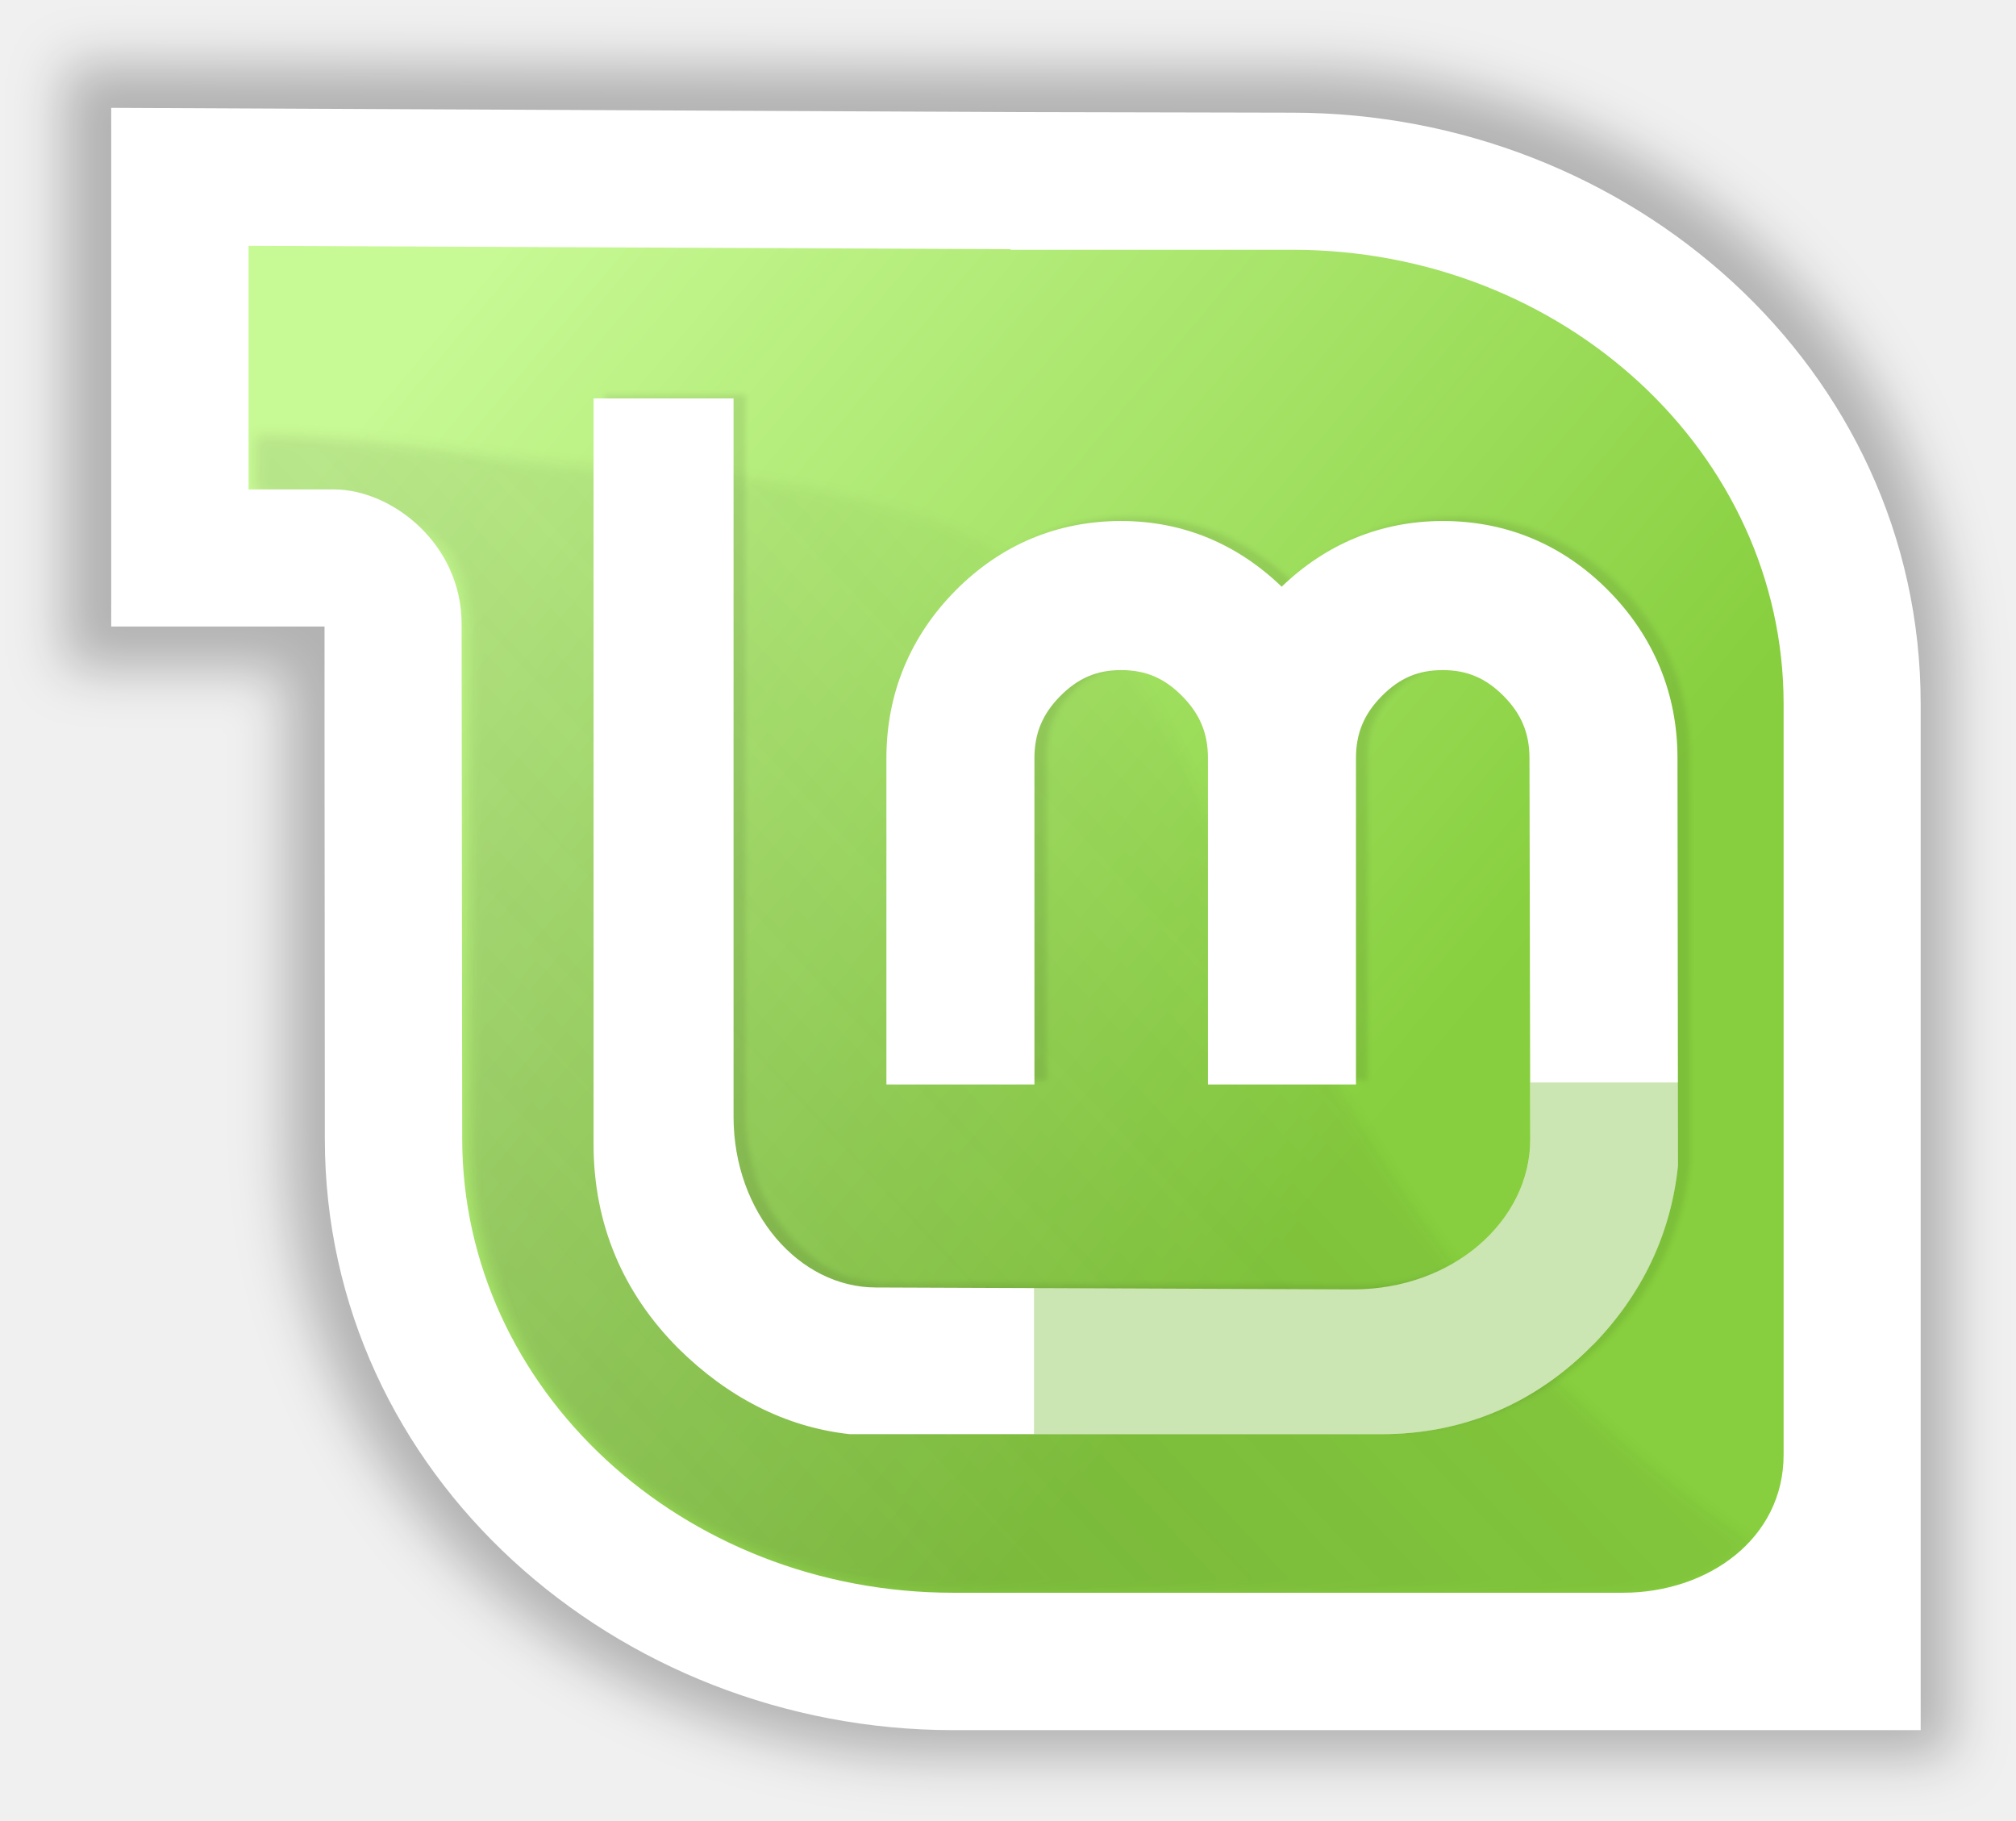
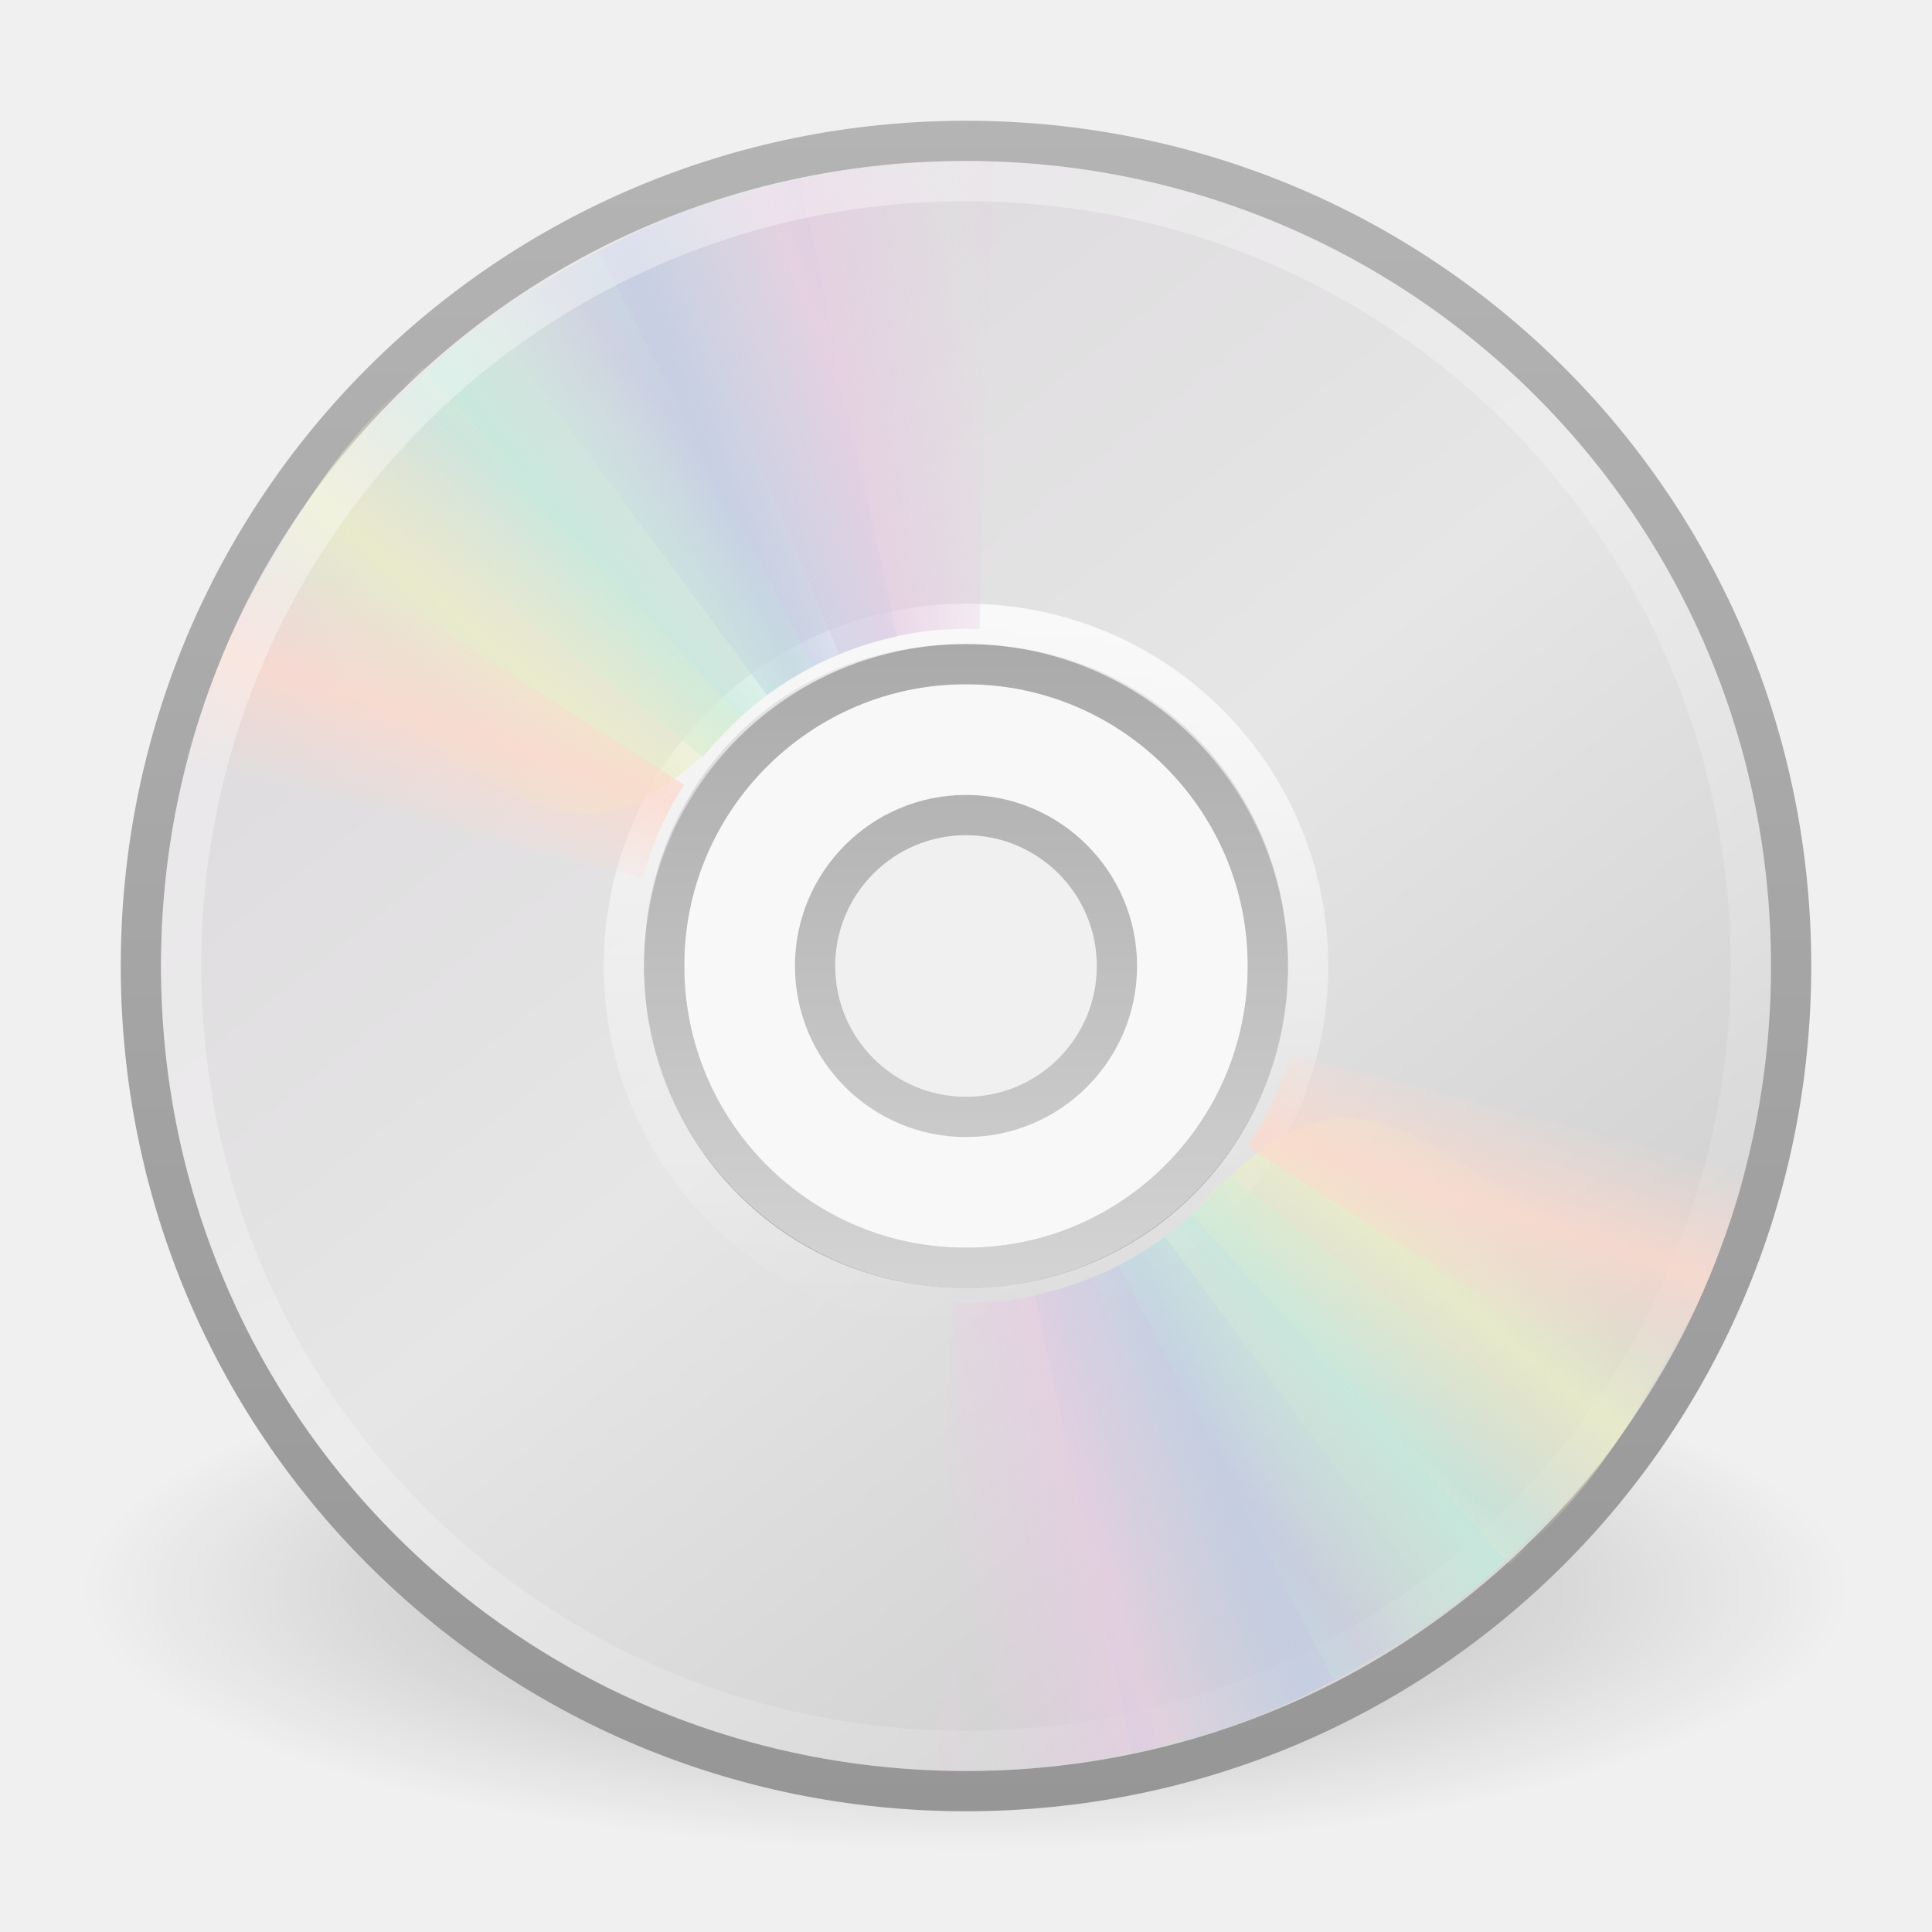
- <svg xmlns="http://www.w3.org/2000/svg" xmlns:xlink="http://www.w3.org/1999/xlink" width="736.606" height="665.232" id="svg2980" version="1.1">
-   <defs id="defs2982">
-     <filter color-interpolation-filters="sRGB" id="filter3546">
-       <feGaussianBlur stdDeviation="0.16" id="feGaussianBlur3548" />
-     </filter>
-     <linearGradient id="linearGradient3431">
-       <stop id="stop3433" offset="0" style="stop-color:#3d3d3d;stop-opacity:1;" />
-       <stop id="stop3435" offset="1" style="stop-color:#000000;stop-opacity:0.114;" />
+ <svg xmlns="http://www.w3.org/2000/svg" xmlns:xlink="http://www.w3.org/1999/xlink" version="1.0" width="48" height="48" id="svg3367">
+   <defs id="defs3369">
+     <linearGradient id="linearGradient23419">
+       <stop id="stop23421" style="stop-color:#000000;stop-opacity:1" offset="0" />
+       <stop id="stop23423" style="stop-color:#000000;stop-opacity:0" offset="1" />
    </linearGradient>
-     <filter color-interpolation-filters="sRGB" id="filter3291">
-       <feGaussianBlur stdDeviation="0.401" id="feGaussianBlur3293" />
-     </filter>
-     <linearGradient id="linearGradient3312">
-       <stop style="stop-color:#c7f994;stop-opacity:1;" offset="0" id="stop3314" />
-       <stop style="stop-color:#87cf3e;stop-opacity:1;" offset="1" id="stop3316" />
+     <linearGradient id="linearGradient3772">
+       <stop id="stop3774" style="stop-color:#b4b4b4;stop-opacity:1" offset="0" />
+       <stop id="stop3776" style="stop-color:#969696;stop-opacity:1" offset="1" />
    </linearGradient>
-     <filter color-interpolation-filters="sRGB" id="filter3573">
-       <feGaussianBlur stdDeviation="1.628" id="feGaussianBlur3575" />
-     </filter>
-     <linearGradient xlink:href="#linearGradient3312" id="linearGradient3048" gradientUnits="userSpaceOnUse" gradientTransform="matrix(2.708549,0,0,2.708549,543.0843,-420.2664)" x1="61.429" y1="362.143" x2="116.429" y2="408.571" />
-     <linearGradient xlink:href="#linearGradient3431" id="linearGradient3050" gradientUnits="userSpaceOnUse" gradientTransform="translate(0,80)" spreadMethod="pad" x1="70.492" y1="416.389" x2="113.642" y2="375.88" />
+     <linearGradient x1="12.274" y1="32.416" x2="35.391" y2="14.203" id="linearGradient3263" gradientUnits="userSpaceOnUse">
+       <stop id="stop3265" style="stop-color:#dedbde;stop-opacity:1" offset="0" />
+       <stop id="stop3267" style="stop-color:#e6e6e6;stop-opacity:1" offset="0.5" />
+       <stop id="stop3269" style="stop-color:#d2d2d2;stop-opacity:1" offset="1" />
+     </linearGradient>
+     <linearGradient id="linearGradient3428">
+       <stop id="stop3430" style="stop-color:#aaaaaa;stop-opacity:1" offset="0" />
+       <stop id="stop3432" style="stop-color:#d4d4d4;stop-opacity:1" offset="1" />
+     </linearGradient>
+     <linearGradient x1="10.609" y1="17.886" x2="9.73" y2="20.613" id="linearGradient3354" xlink:href="#linearGradient3519" gradientUnits="userSpaceOnUse" spreadMethod="reflect" />
+     <linearGradient x1="12.372" y1="16.188" x2="14.609" y2="13.462" id="linearGradient3352" xlink:href="#linearGradient3511" gradientUnits="userSpaceOnUse" spreadMethod="reflect" />
+     <linearGradient x1="14.085" y1="13.046" x2="16.994" y2="10.732" id="linearGradient3350" xlink:href="#linearGradient3503" gradientUnits="userSpaceOnUse" spreadMethod="reflect" />
+     <linearGradient x1="17.495" y1="11.2" x2="21.047" y2="9.796" id="linearGradient3348" xlink:href="#linearGradient3495" gradientUnits="userSpaceOnUse" spreadMethod="reflect" />
+     <linearGradient x1="20.58" y1="10.775" x2="24.274" y2="9.862" id="linearGradient3346" xlink:href="#linearGradient3487" gradientUnits="userSpaceOnUse" spreadMethod="reflect" />
+     <linearGradient id="linearGradient6036">
+       <stop id="stop6038" style="stop-color:#ffffff;stop-opacity:1" offset="0" />
+       <stop id="stop6040" style="stop-color:#ffffff;stop-opacity:0" offset="1" />
+     </linearGradient>
+     <linearGradient id="linearGradient3519">
+       <stop id="stop3521" style="stop-color:#fcd9cd;stop-opacity:1" offset="0" />
+       <stop id="stop3523" style="stop-color:#fcd9cd;stop-opacity:0" offset="1" />
+     </linearGradient>
+     <linearGradient x1="10.609" y1="17.886" x2="9.73" y2="20.613" id="linearGradient3319" xlink:href="#linearGradient3519" gradientUnits="userSpaceOnUse" spreadMethod="reflect" />
+     <linearGradient id="linearGradient3511">
+       <stop id="stop3513" style="stop-color:#ebeec7;stop-opacity:1" offset="0" />
+       <stop id="stop3515" style="stop-color:#ebeec7;stop-opacity:0" offset="1" />
+     </linearGradient>
+     <linearGradient x1="12.372" y1="16.188" x2="14.609" y2="13.462" id="linearGradient3317" xlink:href="#linearGradient3511" gradientUnits="userSpaceOnUse" spreadMethod="reflect" />
+     <linearGradient id="linearGradient3503">
+       <stop id="stop3505" style="stop-color:#c4ebdd;stop-opacity:1" offset="0" />
+       <stop id="stop3507" style="stop-color:#c4ebdd;stop-opacity:0" offset="1" />
+     </linearGradient>
+     <linearGradient x1="14.085" y1="13.046" x2="16.994" y2="10.732" id="linearGradient3315" xlink:href="#linearGradient3503" gradientUnits="userSpaceOnUse" spreadMethod="reflect" />
+     <linearGradient id="linearGradient3495">
+       <stop id="stop3497" style="stop-color:#c1cbe4;stop-opacity:1" offset="0" />
+       <stop id="stop3499" style="stop-color:#c1cbe4;stop-opacity:0" offset="1" />
+     </linearGradient>
+     <linearGradient x1="17.495" y1="11.2" x2="21.047" y2="9.796" id="linearGradient3313" xlink:href="#linearGradient3495" gradientUnits="userSpaceOnUse" spreadMethod="reflect" />
+     <linearGradient id="linearGradient3487">
+       <stop id="stop3489" style="stop-color:#e6cde2;stop-opacity:1" offset="0" />
+       <stop id="stop3491" style="stop-color:#e6cde2;stop-opacity:0" offset="1" />
+     </linearGradient>
+     <linearGradient x1="20.58" y1="10.775" x2="24.274" y2="9.862" id="linearGradient3311" xlink:href="#linearGradient3487" gradientUnits="userSpaceOnUse" spreadMethod="reflect" />
+     <linearGradient xlink:href="#linearGradient6036" id="linearGradient2453" gradientUnits="userSpaceOnUse" gradientTransform="matrix(0.9849664,0,0,0.9849663,1.902206e-2,-0.6241532)" x1="10.502" y1="3.61" x2="48.799" y2="54.698" />
+     <linearGradient xlink:href="#linearGradient6036" id="linearGradient2462" gradientUnits="userSpaceOnUse" gradientTransform="matrix(0.4293444,0,0,0.4293442,13.54675,13.26639)" x1="18.776" y1="4.038" x2="18.203" y2="45.962" />
+     <linearGradient xlink:href="#linearGradient3428" id="linearGradient2465" gradientUnits="userSpaceOnUse" gradientTransform="matrix(0.9375,0,0,0.9375,1.5,1.5)" x1="21.448" y1="15.5" x2="21.448" y2="32.509" />
+     <linearGradient xlink:href="#linearGradient3263" id="linearGradient2470" gradientUnits="userSpaceOnUse" gradientTransform="matrix(0,1.171439,-1.171439,0,51.06024,-4.11454)" x1="12.274" y1="32.416" x2="35.391" y2="14.203" />
+     <linearGradient xlink:href="#linearGradient3772" id="linearGradient2472" gradientUnits="userSpaceOnUse" gradientTransform="translate(50.26506,0)" x1="-21.916" y1="3" x2="-21.916" y2="45.033" />
+     <radialGradient xlink:href="#linearGradient23419" id="radialGradient2475" gradientUnits="userSpaceOnUse" gradientTransform="matrix(0.9722718,0,0,0.2872354,1.312499,27.54052)" cx="23.335" cy="41.636" fx="23.335" fy="41.636" r="22.627" />
  </defs>
-   <g id="layer1" transform="translate(-1.696748,-160.8265)">
-     <g id="g3039" transform="matrix(2.326568,0,0,2.326568,-1511.197,-997.7332)">
-       <path transform="matrix(2.588589,0,0,2.588589,-60.55663,-548.8159)" id="path3543" d="m 331.79,510.933 c -21.29,0 -39.766,-16.14 -39.766,-37.411 l -0.019,-21.992 0,-6.586 -13.498,0 0,-36.651 56.92,0.268 17.806,0.038 c 21.309,0 39.766,16.121 39.766,37.411 l 0,64.923 -61.209,0 0,0 0,0 z" style="opacity:0.26;color:#000000;fill:#000000;fill-opacity:1;fill-rule:evenodd;stroke:none;stroke-width:1;marker:none;visibility:visible;display:inline;overflow:visible;filter:url(#filter3573);enable-background:accumulate" />
-       <path id="path2576" d="m 936.423,730.131 c 0,-36.536 0,-122.725 0,-122.725 0,-41.001 -35.956,-74.237 -80.321,-74.237 l -46.046,0 0,-0.099 -124.537,-0.544 0,44.778 c 0,0 10.169,0 19.117,0 13.344,0 15.702,9.212 15.702,21.962 l 0.099,79.163 c 0,41.001 35.956,74.237 80.271,74.237 l 109.413,0 c 14.027,0 26.301,-8.883 26.301,-22.535 z" style="fill:url(#linearGradient3048);fill-opacity:1;fill-rule:evenodd;display:inline" />
-       <path transform="matrix(2.602414,0,0,2.602414,553.5815,-562.0902)" id="path3419" d="m 142.938,500.531 c -10.752,-7.409 -18.367,-15.92 -24.781,-27.188 -12.644,-23.358 -9.688,-34.953 -41,-37.688 -9.036,0 -15.051,-2 -24.562,-2 l 0,3.312 c 10e-7,10e-6 3.759,1.907 7.062,1.907 4.927,1e-5 5.781,3.418 5.781,8.125 l 0.031,29.155 c -3e-6,15.138 13.295,27.406 29.656,27.406 l 40.375,0 c 2.964,0 5.626,-1.168 7.438,-3.031 z" style="opacity:0.175;fill:url(#linearGradient3050);fill-opacity:1;fill-rule:nonzero;display:inline;filter:url(#filter3291)" />
-       <path transform="matrix(2.602414,0,0,2.602414,553.5815,-562.0902)" id="path2620" d="m 105.518,438.54 c -3.837,0 -7.246,1.424 -9.985,4.191 -2.738,2.765 -4.175,6.218 -4.175,10.114 l 0,19.695 8.933,0 0,-19.695 c 0,-1.493 0.487,-2.661 1.554,-3.738 1.07,-1.081 2.203,-1.57 3.674,-1.57 1.502,0 2.618,0.487 3.69,1.57 1.066,1.077 1.554,2.245 1.554,3.738 l 0,19.695 8.933,0 0,-19.695 c 0,-1.493 0.487,-2.661 1.554,-3.738 1.072,-1.083 2.188,-1.57 3.69,-1.57 1.471,0 2.604,0.489 3.674,1.57 1.066,1.077 1.554,2.245 1.554,3.738 l 0.049,23.012 c 0,4.909 -4.675,9.046 -10.681,9.046 l -28.806,-0.113 c -4.635,0 -8.593,-4.511 -8.593,-10.309 l 0,-43.335 -8.447,0 0,45.002 c 0,4.775 1.747,8.962 5.146,12.348 2.905,2.868 6.399,4.564 10.325,4.984 l 0,0.162 32.074,0 c 4.929,0 9.259,-1.833 12.752,-5.389 l 0.016,0 c 2.971,-3.052 4.708,-6.71 5.13,-10.826 l -0.032,-24.582 c 0,-3.896 -1.437,-7.349 -4.175,-10.114 -2.739,-2.767 -6.148,-4.191 -9.985,-4.191 -3.766,0 -7.061,1.4 -9.726,3.965 -2.657,-2.56 -5.929,-3.965 -9.694,-3.965 z" style="color:#000000;fill:#000000;fill-opacity:0.08;fill-rule:evenodd;stroke:none;stroke-width:4.767;marker:none;visibility:visible;display:inline;overflow:visible;filter:url(#filter3546);enable-background:accumulate" />
-       <path id="path4130" d="m 826.328,579.783 c -9.985,0 -18.856,3.707 -25.985,10.908 -7.125,7.197 -10.866,16.182 -10.866,26.321 l 0,51.254 23.247,0 0,-51.254 c 0,-3.886 1.268,-6.925 4.043,-9.728 2.784,-2.812 5.732,-4.085 9.56,-4.085 3.908,0 6.812,1.267 9.602,4.085 2.775,2.803 4.043,5.842 4.043,9.728 l 0,51.254 23.247,0 0,-51.254 c 0,-3.886 1.268,-6.925 4.043,-9.728 2.79,-2.818 5.694,-4.085 9.602,-4.085 3.828,0 6.776,1.273 9.56,4.085 2.775,2.803 4.043,5.842 4.043,9.728 l 0.126,59.887 c 0,12.775 -12.166,23.542 -27.796,23.542 l -74.964,-0.295 c -12.061,0 -22.363,-11.74 -22.363,-26.827 l 0,-112.776 -21.984,0 0,117.114 c 0,12.426 4.547,23.322 13.392,32.134 7.561,7.463 16.653,12.3 26.869,13.393 l 83.471,-2e-4 c 12.827,0 24.095,-4.769 33.186,-14.024 l 0.042,0 c 7.732,-7.944 12.252,-17.462 13.35,-28.174 l -0.084,-63.972 c 0,-10.14 -3.741,-19.124 -10.866,-26.321 -7.128,-7.201 -16,-10.908 -25.985,-10.908 -9.801,0 -18.377,3.644 -25.311,10.318 -6.914,-6.663 -15.43,-10.318 -25.227,-10.318 z" style="color:#000000;fill:#ffffff;fill-opacity:1;fill-rule:evenodd;stroke:none;stroke-width:1;marker:none;visibility:visible;display:inline;overflow:visible;enable-background:accumulate" />
-       <path id="path4132" d="m 812.657,700.224 0,22.959 54.605,0 c 12.827,0 24.029,-4.784 33.12,-14.039 l 0.078,0 c 7.732,-7.944 12.242,-17.443 13.341,-28.156 l 0,-13.031 -23.192,0 0,8.92 c 0,12.775 -12.138,23.502 -27.768,23.502 l -50.184,-0.155 z" style="opacity:0.3;color:#000000;fill:#52a800;fill-opacity:1;fill-rule:evenodd;stroke:none;stroke-width:1;marker:none;visibility:visible;display:inline;overflow:visible;enable-background:accumulate" />
-       <path d="m 799.982,769.661 c -52.843,0 -98.7,-40.06 -98.7,-92.855 l -0.047,-64.105 0,-16.347 -33.502,0 0,-81.45 141.278,0.665 44.194,0.095 c 52.89,0 98.7,40.012 98.7,92.855 l 0,161.142 -151.923,0 0,0 0,0 z m 130.396,-43.226 c 0,-35.104 0,-117.916 0,-117.916 0,-39.394 -34.547,-71.328 -77.173,-71.328 l -44.242,0 0,-0.095 -119.657,-0.523 0,38.254 c 0,0 4.806,0 13.404,0 9.1,0 20.05,8.552 20.05,21.101 l 0.095,80.83 c 0,39.394 34.547,71.328 77.126,71.328 l 105.126,0 c 13.477,0 25.27,-8.535 25.27,-21.652 z" style="color:#000000;fill:#ffffff;fill-opacity:1;fill-rule:evenodd;stroke:none;stroke-width:1;marker:none;visibility:visible;display:inline;overflow:visible;enable-background:accumulate" id="path6141" />
-     </g>
+   <path style="opacity:0.3;fill:url(#radialGradient2475);fill-opacity:1;fill-rule:evenodd;stroke:none;stroke-width:2;marker:none;visibility:visible;display:inline;overflow:visible" id="path23417" d="M 46,39.5 C 46.001,43.09 36.151,46 24,46 C 11.849,46 1.999,43.09 2,39.5 C 1.999,35.91 11.849,33 24,33 C 36.151,33 46.001,35.91 46,39.5 L 46,39.5 z" />
+   <path style="fill:url(#linearGradient2470);fill-rule:nonzero;stroke:url(#linearGradient2472);stroke-width:1;stroke-miterlimit:4;stroke-opacity:1" id="path2781" d="M 44.5,24 C 44.5,12.637 35.363,3.5 24,3.5 C 12.637,3.5 3.5,12.637 3.5,24 C 3.5,35.363 12.637,44.5 24,44.5 C 35.363,44.5 44.5,35.363 44.5,24 z M 31.5,24 C 31.5,28.128 28.211,31.5 24,31.5 C 19.707,31.5 16.5,28.045 16.5,24 C 16.5,19.873 19.541,16.5 24,16.5 C 28.459,16.5 31.5,19.954 31.5,24 z" />
+   <path style="opacity:0.5;fill:#ffffff;fill-opacity:1;fill-rule:nonzero;stroke:none;stroke-width:1;marker:none;visibility:visible;display:inline;overflow:visible;enable-background:accumulate" id="path2474" d="M 24,16 C 19.584,16 16,19.584 16,24 C 16,28.416 19.584,32 24,32 C 28.416,32 32,28.416 32,24 C 32,19.584 28.416,16 24,16 z M 24,20 C 26.208,20 28,21.792 28,24 C 28,26.208 26.208,28 24,28 C 21.792,28 20,26.208 20,24 C 20,21.792 21.792,20 24,20 z" />
+   <path style="fill:none;stroke:url(#linearGradient2465);stroke-width:1;stroke-linecap:butt;stroke-linejoin:round;marker:none;stroke-miterlimit:4;stroke-dasharray:none;stroke-dashoffset:0;stroke-opacity:1;visibility:visible;display:inline;overflow:visible;enable-background:accumulate" id="path3418" d="M 24,16.5 C 19.86,16.5 16.5,19.86 16.5,24 C 16.5,28.14 19.86,31.5 24,31.5 C 28.14,31.5 31.5,28.14 31.5,24 C 31.5,19.86 28.14,16.5 24,16.5 z M 24,20.25 C 26.07,20.25 27.75,21.93 27.75,24 C 27.75,26.07 26.07,27.75 24,27.75 C 21.93,27.75 20.25,26.07 20.25,24 C 20.25,21.93 21.93,20.25 24,20.25 z" />
+   <path style="opacity:0.8;fill:none;stroke:url(#linearGradient2462);stroke-width:1;stroke-miterlimit:4;stroke-opacity:1" id="path3281" d="M 24,15.5 C 19.289,15.5 15.5,19.289 15.5,24 C 15.5,28.711 19.289,32.5 24,32.5 C 28.711,32.5 32.5,28.711 32.5,24 C 32.5,19.289 28.711,15.5 24,15.5 L 24,15.5 L 24,15.5 L 24,15.5 z" />
+   <g id="g3527">
+     <path style="opacity:0.8;fill:url(#linearGradient3346);fill-opacity:1;fill-rule:nonzero;stroke:none" id="path3296" transform="matrix(0.9996011,2.824295e-2,-2.824295e-2,0.9996011,0.6924114,-0.6708346)" d="M 15.857,5.731 L 20.625,16.344 C 21.66,15.885 22.795,15.625 24,15.625 C 24.032,15.625 24.062,15.625 24.094,15.625 L 24.108,4.005 C 21.166,3.934 18.565,4.662 15.857,5.731 L 15.857,5.731 z" />
+     <path style="opacity:0.8;fill:url(#linearGradient3348);fill-opacity:1;fill-rule:nonzero;stroke:none" id="path3308" d="M 12.121,7.906 L 19.052,17.266 C 19.966,16.596 21.018,16.099 22.195,15.841 C 22.226,15.834 22.255,15.827 22.287,15.821 L 19.857,4.426 C 16.968,4.988 14.538,6.282 12.121,7.906 L 12.121,7.906 z" />
+     <path style="opacity:0.8;fill:url(#linearGradient3350);fill-opacity:1;fill-rule:nonzero;stroke:none" id="path3310" d="M 8.252,11.647 L 17.466,18.802 C 18.175,17.919 19.063,17.166 20.133,16.612 C 20.161,16.598 20.187,16.584 20.216,16.569 L 14.866,6.251 C 12.221,7.541 10.166,9.452 8.252,11.647 z" />
+     <path style="opacity:0.8;fill:url(#linearGradient3352);fill-opacity:1;fill-rule:nonzero;stroke:none" id="path3312" d="M 5.633,16.074 C 12.808,18.316 13.483,23.105 18.41,17.828 L 10.5,9.132 C 8.279,11.063 6.913,13.459 5.633,16.074 z" />
+     <path style="opacity:0.8;fill:url(#linearGradient3354);fill-opacity:1;fill-rule:nonzero;stroke:none" id="path3314" d="M 7.155,13.193 C 5.972,14.945 5.248,16.83 4.63,18.837 L 15.969,21.812 C 16.184,21.049 16.487,20.298 16.938,19.594 C 16.955,19.567 16.982,19.527 17,19.5 L 7.155,13.193 z" />
+   </g>
+   <path style="opacity:0.4;fill:none;stroke:url(#linearGradient2453);stroke-width:1;stroke-miterlimit:4;stroke-opacity:1" id="path3272" d="M 24,4.5 C 13.191,4.5 4.5,13.191 4.5,24 C 4.5,34.809 13.191,43.5 24,43.5 C 34.809,43.5 43.5,34.809 43.5,24 C 43.5,13.191 34.809,4.5 24,4.5 L 24,4.5 L 24,4.5 z" />
+   <g id="g3297" transform="matrix(-1,0,0,-1,48,47.99083)">
+     <path style="opacity:0.8;fill:url(#linearGradient3311);fill-opacity:1;fill-rule:nonzero;stroke:none" id="path3299" transform="matrix(0.9996011,2.824295e-2,-2.824295e-2,0.9996011,0.6924114,-0.6708346)" d="M 15.857,5.731 L 20.625,16.344 C 21.66,15.885 22.795,15.625 24,15.625 C 24.032,15.625 24.062,15.625 24.094,15.625 L 24.108,4.005 C 21.166,3.934 18.565,4.662 15.857,5.731 L 15.857,5.731 z" />
+     <path style="opacity:0.8;fill:url(#linearGradient3313);fill-opacity:1;fill-rule:nonzero;stroke:none" id="path3301" d="M 12.121,7.906 L 19.052,17.266 C 19.966,16.596 21.018,16.099 22.195,15.841 C 22.226,15.834 22.255,15.827 22.287,15.821 L 19.857,4.426 C 16.968,4.988 14.538,6.282 12.121,7.906 L 12.121,7.906 z" />
+     <path style="opacity:0.8;fill:url(#linearGradient3315);fill-opacity:1;fill-rule:nonzero;stroke:none" id="path3303" d="M 8.252,11.647 L 17.466,18.802 C 18.175,17.919 19.063,17.166 20.133,16.612 C 20.161,16.598 20.187,16.584 20.216,16.569 L 14.866,6.251 C 12.221,7.541 10.166,9.452 8.252,11.647 z" />
+     <path style="opacity:0.8;fill:url(#linearGradient3317);fill-opacity:1;fill-rule:nonzero;stroke:none" id="path3305" d="M 5.633,16.074 C 12.808,18.316 13.483,23.105 18.41,17.828 L 10.5,9.132 C 8.279,11.063 6.913,13.459 5.633,16.074 z" />
+     <path style="opacity:0.8;fill:url(#linearGradient3319);fill-opacity:1;fill-rule:nonzero;stroke:none" id="path3307" d="M 7.155,13.193 C 5.972,14.945 5.248,16.83 4.63,18.837 L 15.969,21.812 C 16.184,21.049 16.487,20.298 16.938,19.594 C 16.955,19.567 16.982,19.527 17,19.5 L 7.155,13.193 z" />
  </g>
</svg>
